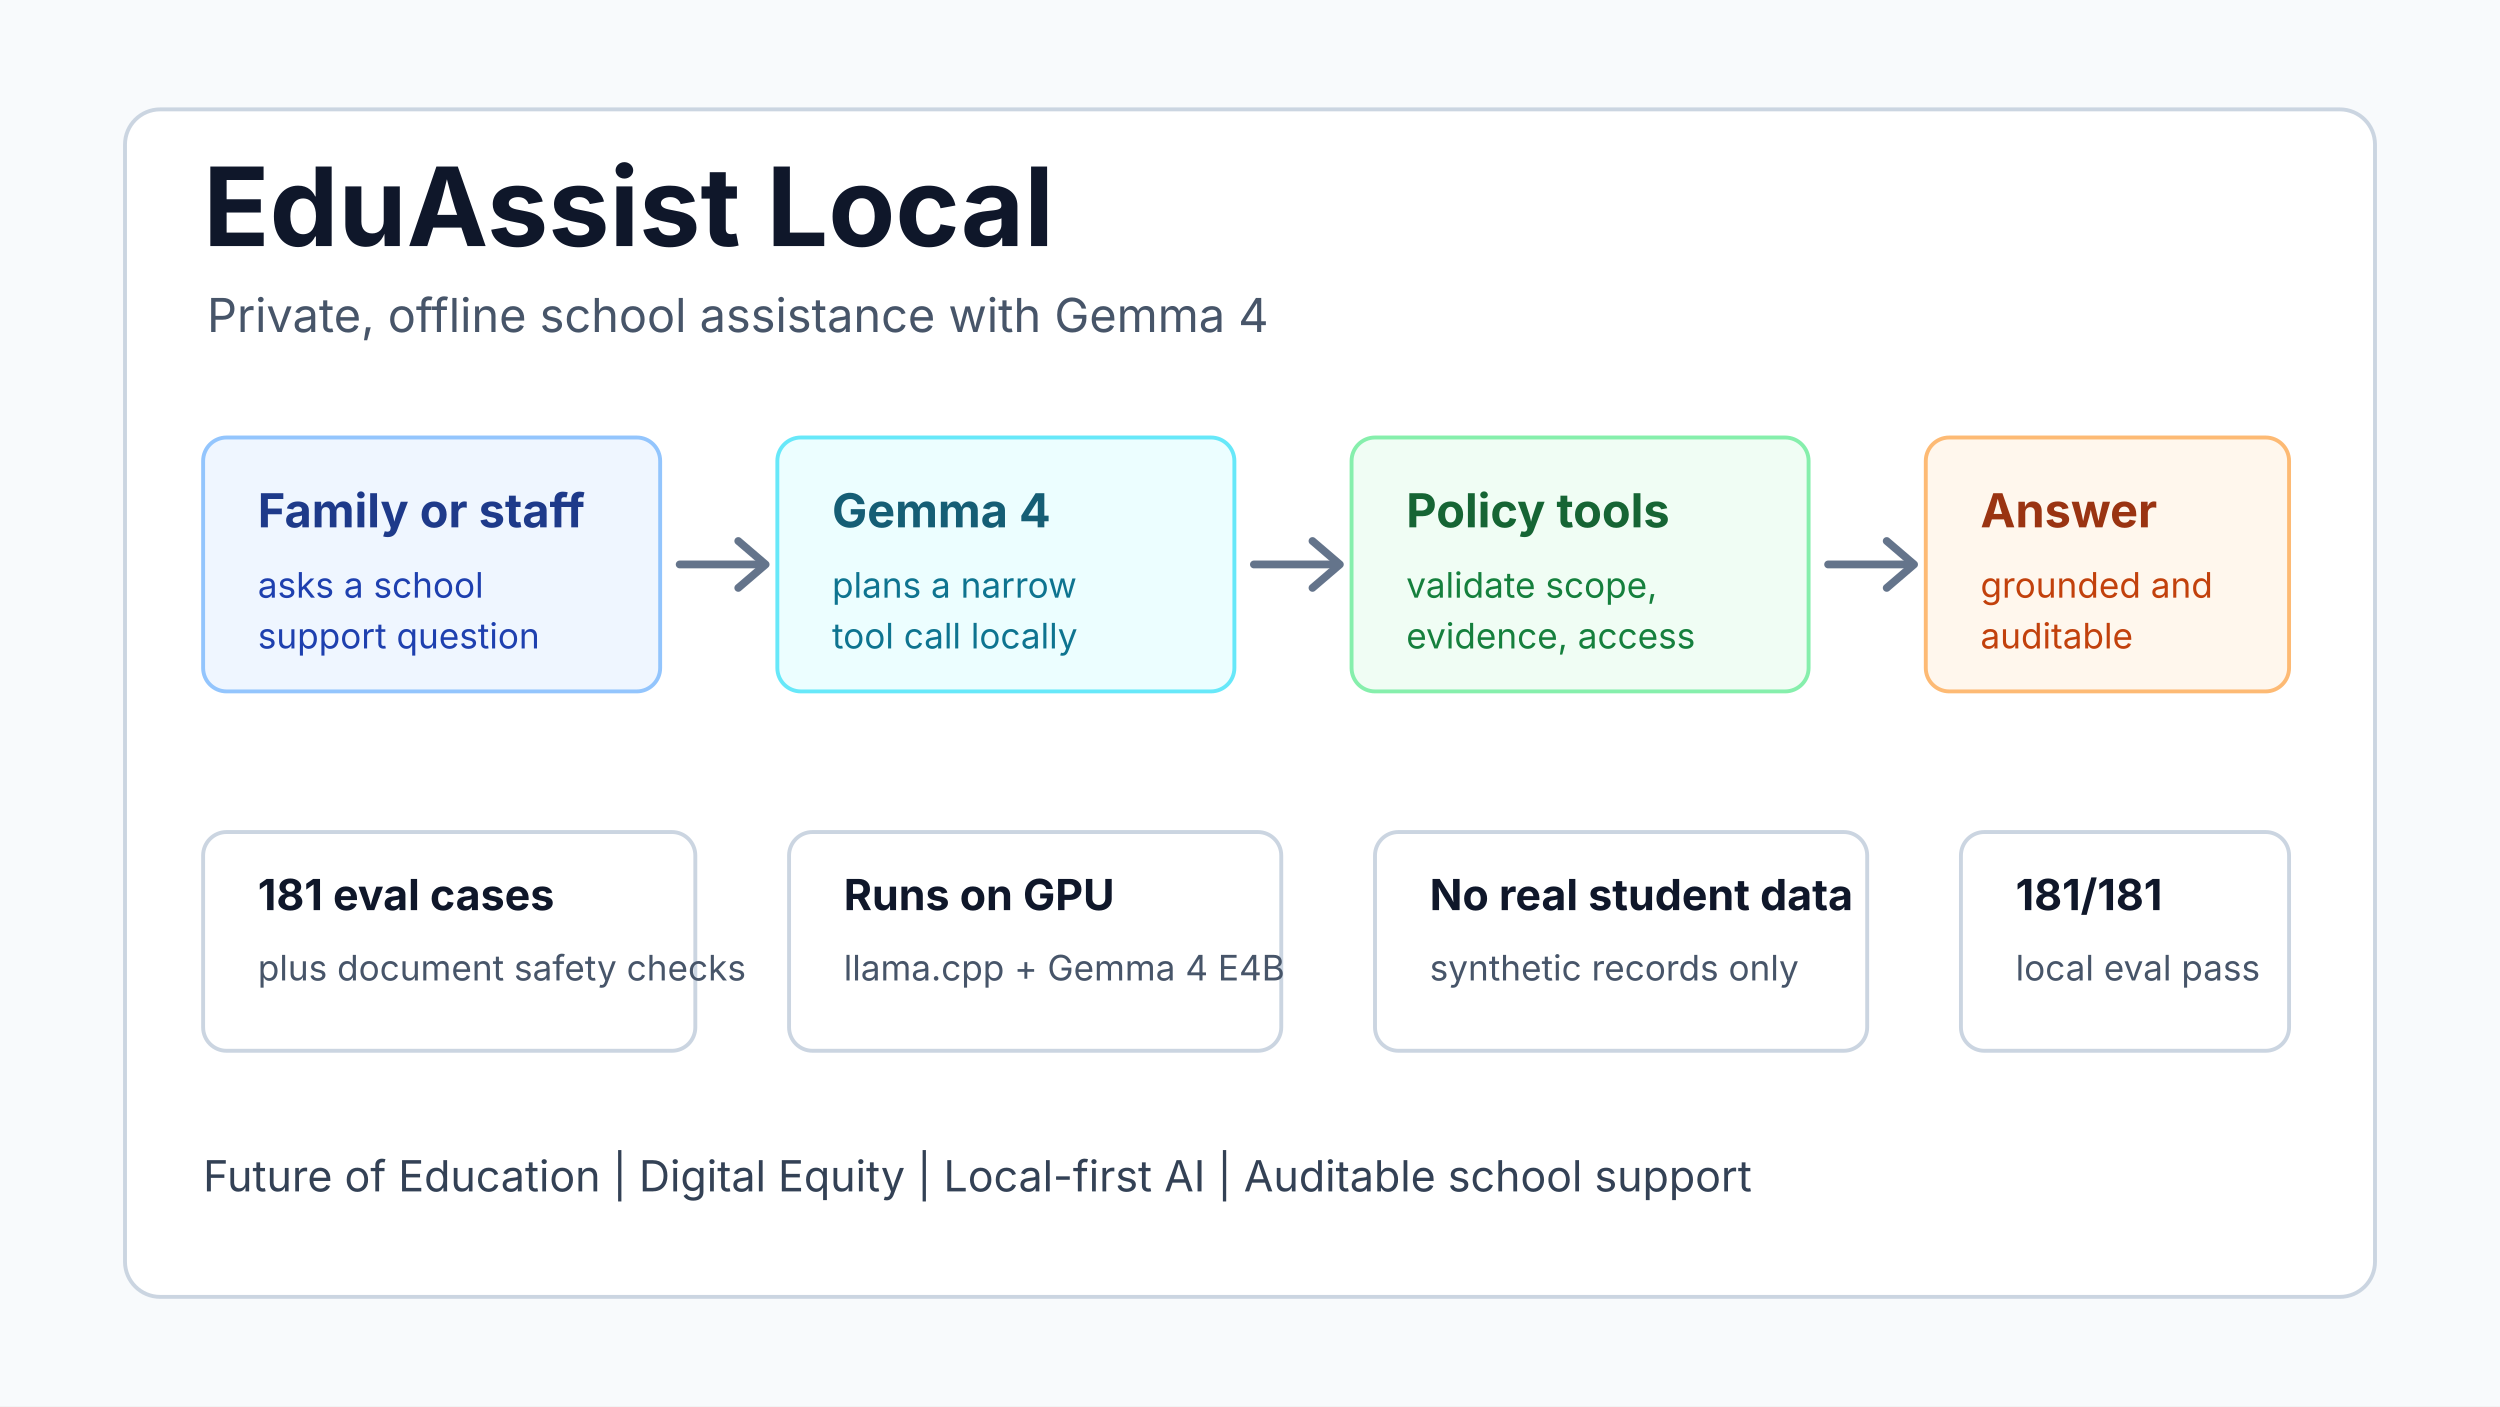
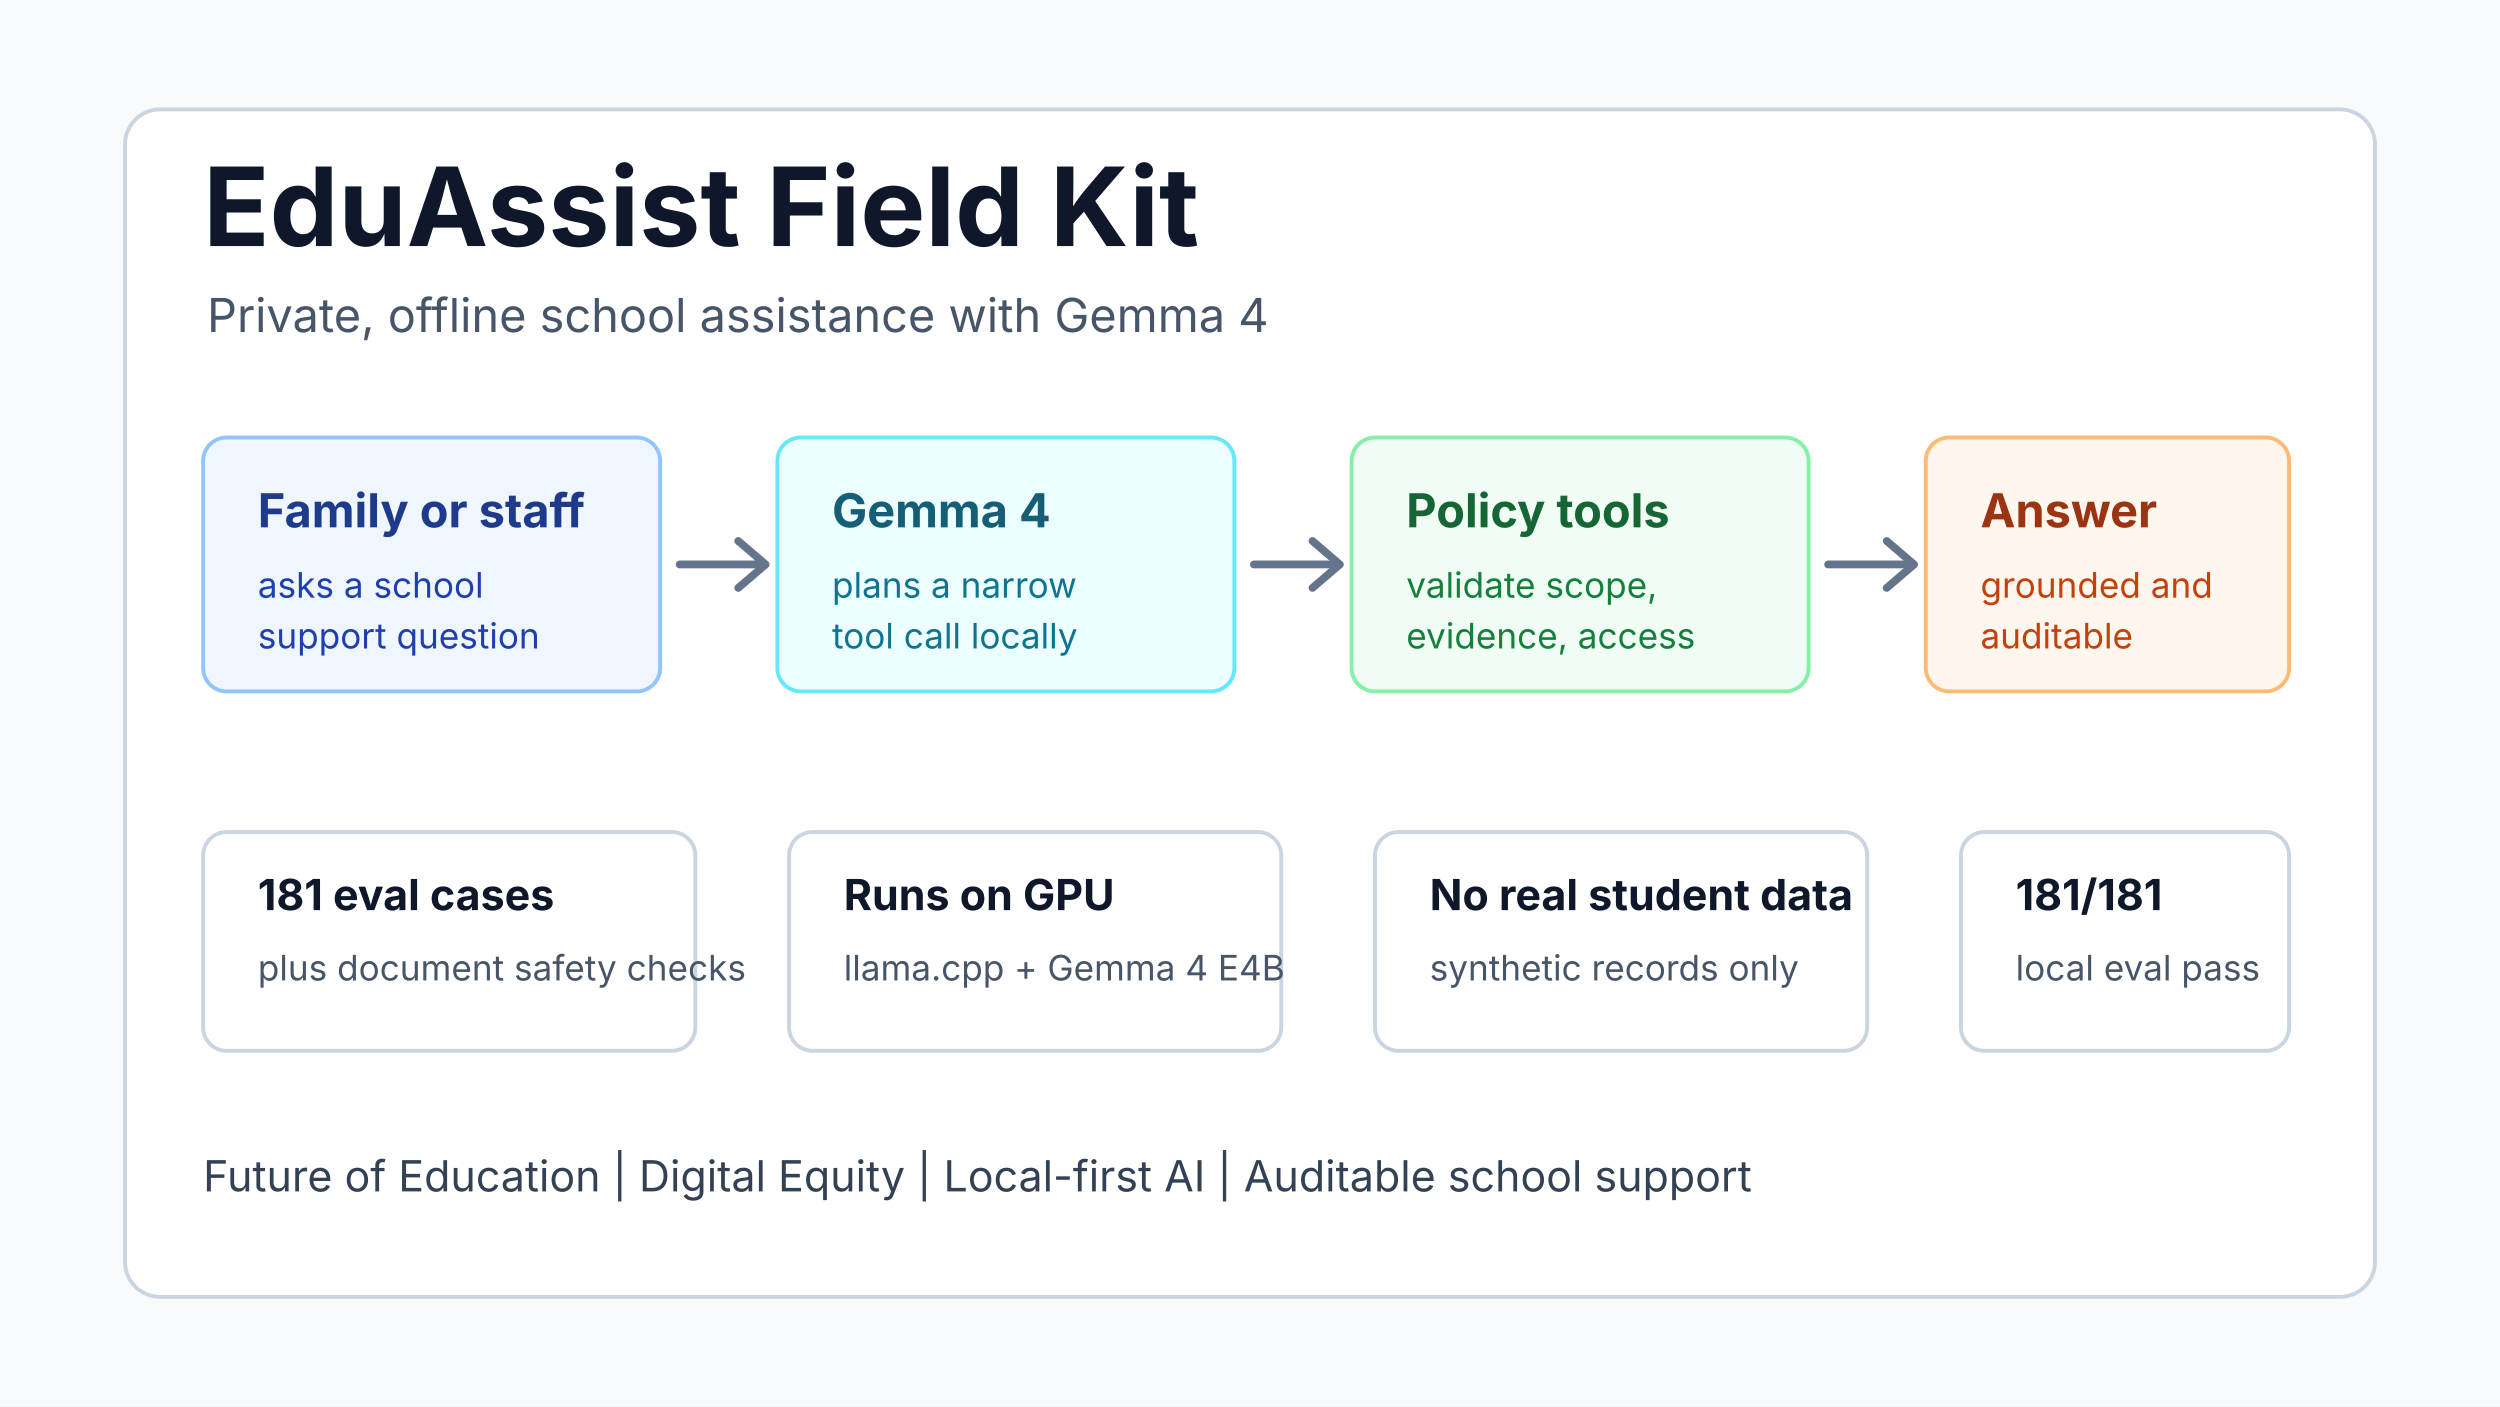
<svg xmlns="http://www.w3.org/2000/svg" width="1280" height="720" viewBox="0 0 1280 720" role="img" aria-labelledby="title desc">
  <rect width="1280" height="720" fill="#f8fafc" />
  <rect x="64" y="56" width="1152" height="608" rx="18" fill="#ffffff" stroke="#cbd5e1" stroke-width="2" />
-   <text x="104" y="126" font-family="Inter, Arial, sans-serif" font-size="56" font-weight="700" fill="#0f172a">EduAssist Local</text>
+   <text x="104" y="126" font-family="Inter, Arial, sans-serif" font-size="56" font-weight="700" fill="#0f172a">EduAssist Field Kit</text>
  <text x="106" y="170" font-family="Inter, Arial, sans-serif" font-size="24" fill="#475569">Private, offline school assistance with Gemma 4</text>
  <rect x="104" y="224" width="234" height="130" rx="12" fill="#eff6ff" stroke="#93c5fd" stroke-width="2" />
  <text x="132" y="270" font-family="Inter, Arial, sans-serif" font-size="24" font-weight="700" fill="#1e3a8a">Family or staff</text>
  <text x="132" y="306" font-family="Inter, Arial, sans-serif" font-size="18" fill="#1e40af">asks a school</text>
  <text x="132" y="332" font-family="Inter, Arial, sans-serif" font-size="18" fill="#1e40af">support question</text>
  <rect x="398" y="224" width="234" height="130" rx="12" fill="#ecfeff" stroke="#67e8f9" stroke-width="2" />
  <text x="426" y="270" font-family="Inter, Arial, sans-serif" font-size="24" font-weight="700" fill="#155e75">Gemma 4</text>
  <text x="426" y="306" font-family="Inter, Arial, sans-serif" font-size="18" fill="#0e7490">plans a narrow</text>
  <text x="426" y="332" font-family="Inter, Arial, sans-serif" font-size="18" fill="#0e7490">tool call locally</text>
  <rect x="692" y="224" width="234" height="130" rx="12" fill="#f0fdf4" stroke="#86efac" stroke-width="2" />
  <text x="720" y="270" font-family="Inter, Arial, sans-serif" font-size="24" font-weight="700" fill="#166534">Policy tools</text>
  <text x="720" y="306" font-family="Inter, Arial, sans-serif" font-size="18" fill="#15803d">validate scope,</text>
  <text x="720" y="332" font-family="Inter, Arial, sans-serif" font-size="18" fill="#15803d">evidence, access</text>
  <rect x="986" y="224" width="186" height="130" rx="12" fill="#fff7ed" stroke="#fdba74" stroke-width="2" />
  <text x="1014" y="270" font-family="Inter, Arial, sans-serif" font-size="24" font-weight="700" fill="#9a3412">Answer</text>
  <text x="1014" y="306" font-family="Inter, Arial, sans-serif" font-size="18" fill="#c2410c">grounded and</text>
  <text x="1014" y="332" font-family="Inter, Arial, sans-serif" font-size="18" fill="#c2410c">auditable</text>
  <path d="M348 289 H388" stroke="#64748b" stroke-width="4" stroke-linecap="round" />
  <path d="M378 277 L392 289 L378 301" fill="none" stroke="#64748b" stroke-width="4" stroke-linecap="round" stroke-linejoin="round" />
  <path d="M642 289 H682" stroke="#64748b" stroke-width="4" stroke-linecap="round" />
  <path d="M672 277 L686 289 L672 301" fill="none" stroke="#64748b" stroke-width="4" stroke-linecap="round" stroke-linejoin="round" />
  <path d="M936 289 H976" stroke="#64748b" stroke-width="4" stroke-linecap="round" />
  <path d="M966 277 L980 289 L966 301" fill="none" stroke="#64748b" stroke-width="4" stroke-linecap="round" stroke-linejoin="round" />
  <rect x="104" y="426" width="252" height="112" rx="12" fill="#ffffff" stroke="#cbd5e1" stroke-width="2" />
  <text x="132" y="466" font-family="Inter, Arial, sans-serif" font-size="22" font-weight="700" fill="#0f172a">181 eval cases</text>
  <text x="132" y="502" font-family="Inter, Arial, sans-serif" font-size="18" fill="#475569">plus document safety checks</text>
  <rect x="404" y="426" width="252" height="112" rx="12" fill="#ffffff" stroke="#cbd5e1" stroke-width="2" />
  <text x="432" y="466" font-family="Inter, Arial, sans-serif" font-size="22" font-weight="700" fill="#0f172a">Runs on GPU</text>
  <text x="432" y="502" font-family="Inter, Arial, sans-serif" font-size="18" fill="#475569">llama.cpp + Gemma 4 E4B</text>
  <rect x="704" y="426" width="252" height="112" rx="12" fill="#ffffff" stroke="#cbd5e1" stroke-width="2" />
  <text x="732" y="466" font-family="Inter, Arial, sans-serif" font-size="22" font-weight="700" fill="#0f172a">No real student data</text>
  <text x="732" y="502" font-family="Inter, Arial, sans-serif" font-size="18" fill="#475569">synthetic records only</text>
  <rect x="1004" y="426" width="168" height="112" rx="12" fill="#ffffff" stroke="#cbd5e1" stroke-width="2" />
  <text x="1032" y="466" font-family="Inter, Arial, sans-serif" font-size="22" font-weight="700" fill="#0f172a">181/181</text>
  <text x="1032" y="502" font-family="Inter, Arial, sans-serif" font-size="18" fill="#475569">local eval pass</text>
  <text x="104" y="610" font-family="Inter, Arial, sans-serif" font-size="22" fill="#334155">Future of Education | Digital Equity | Local-first AI | Auditable school support</text>
</svg>
